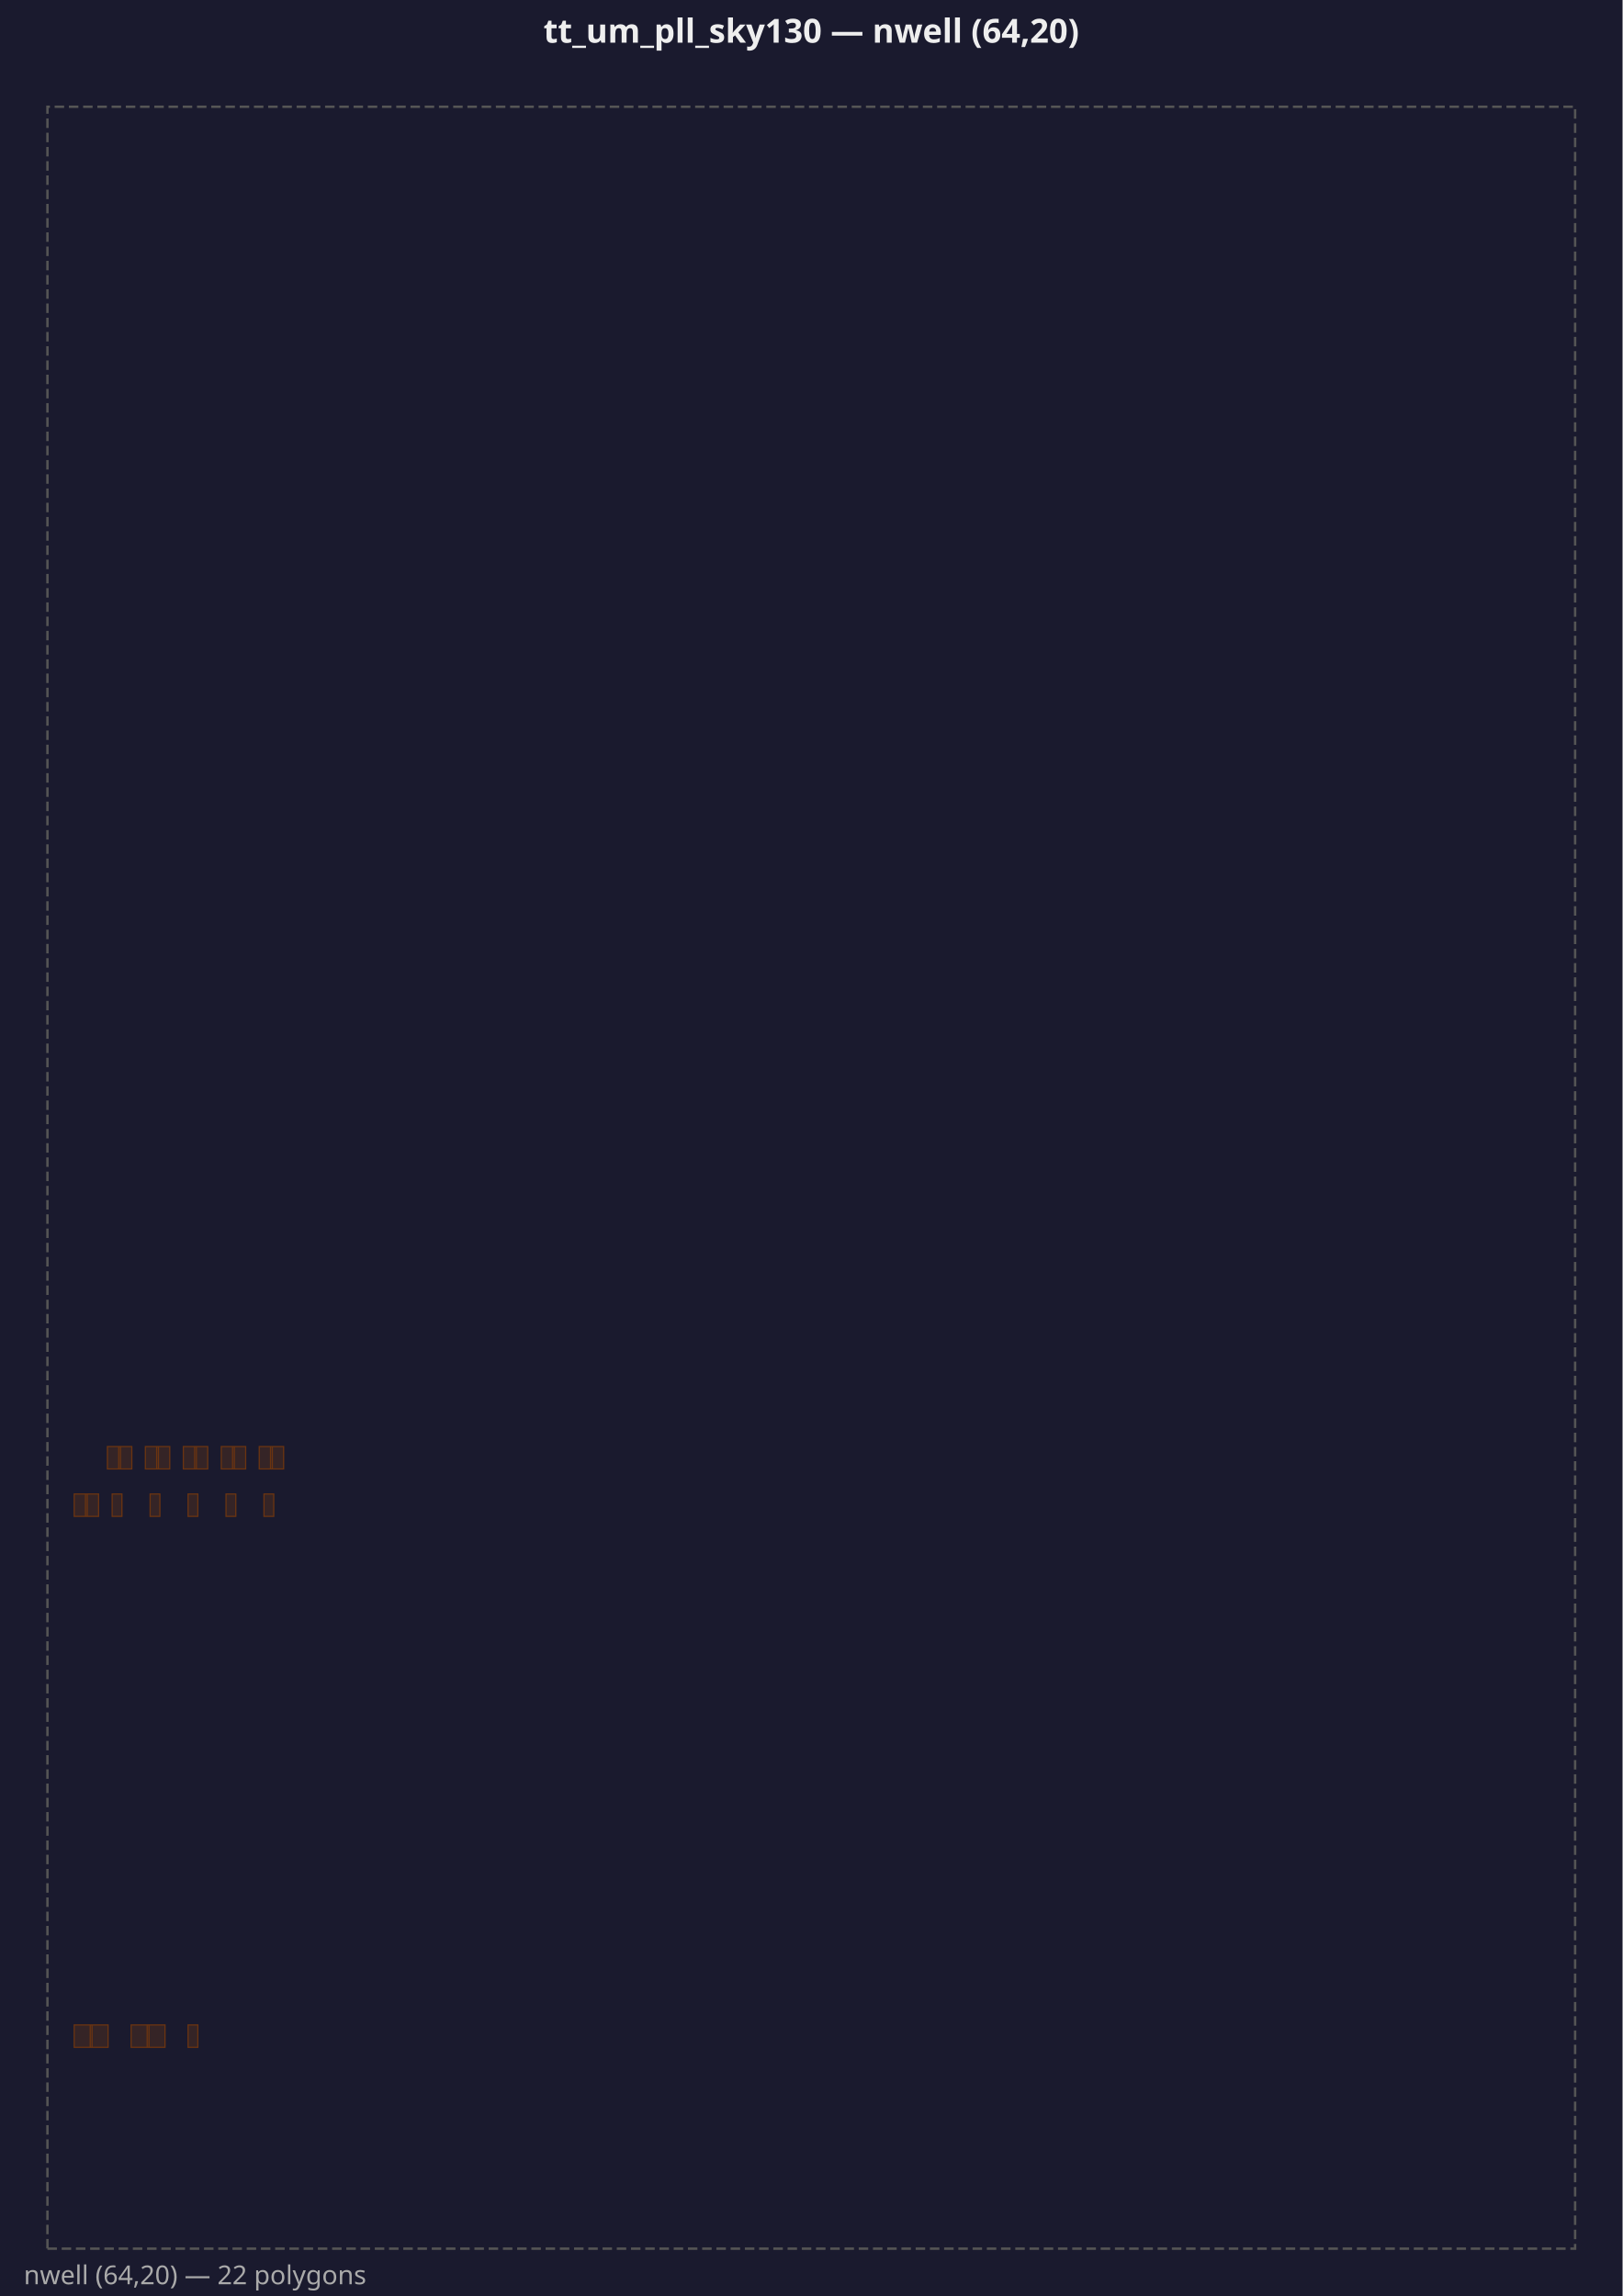
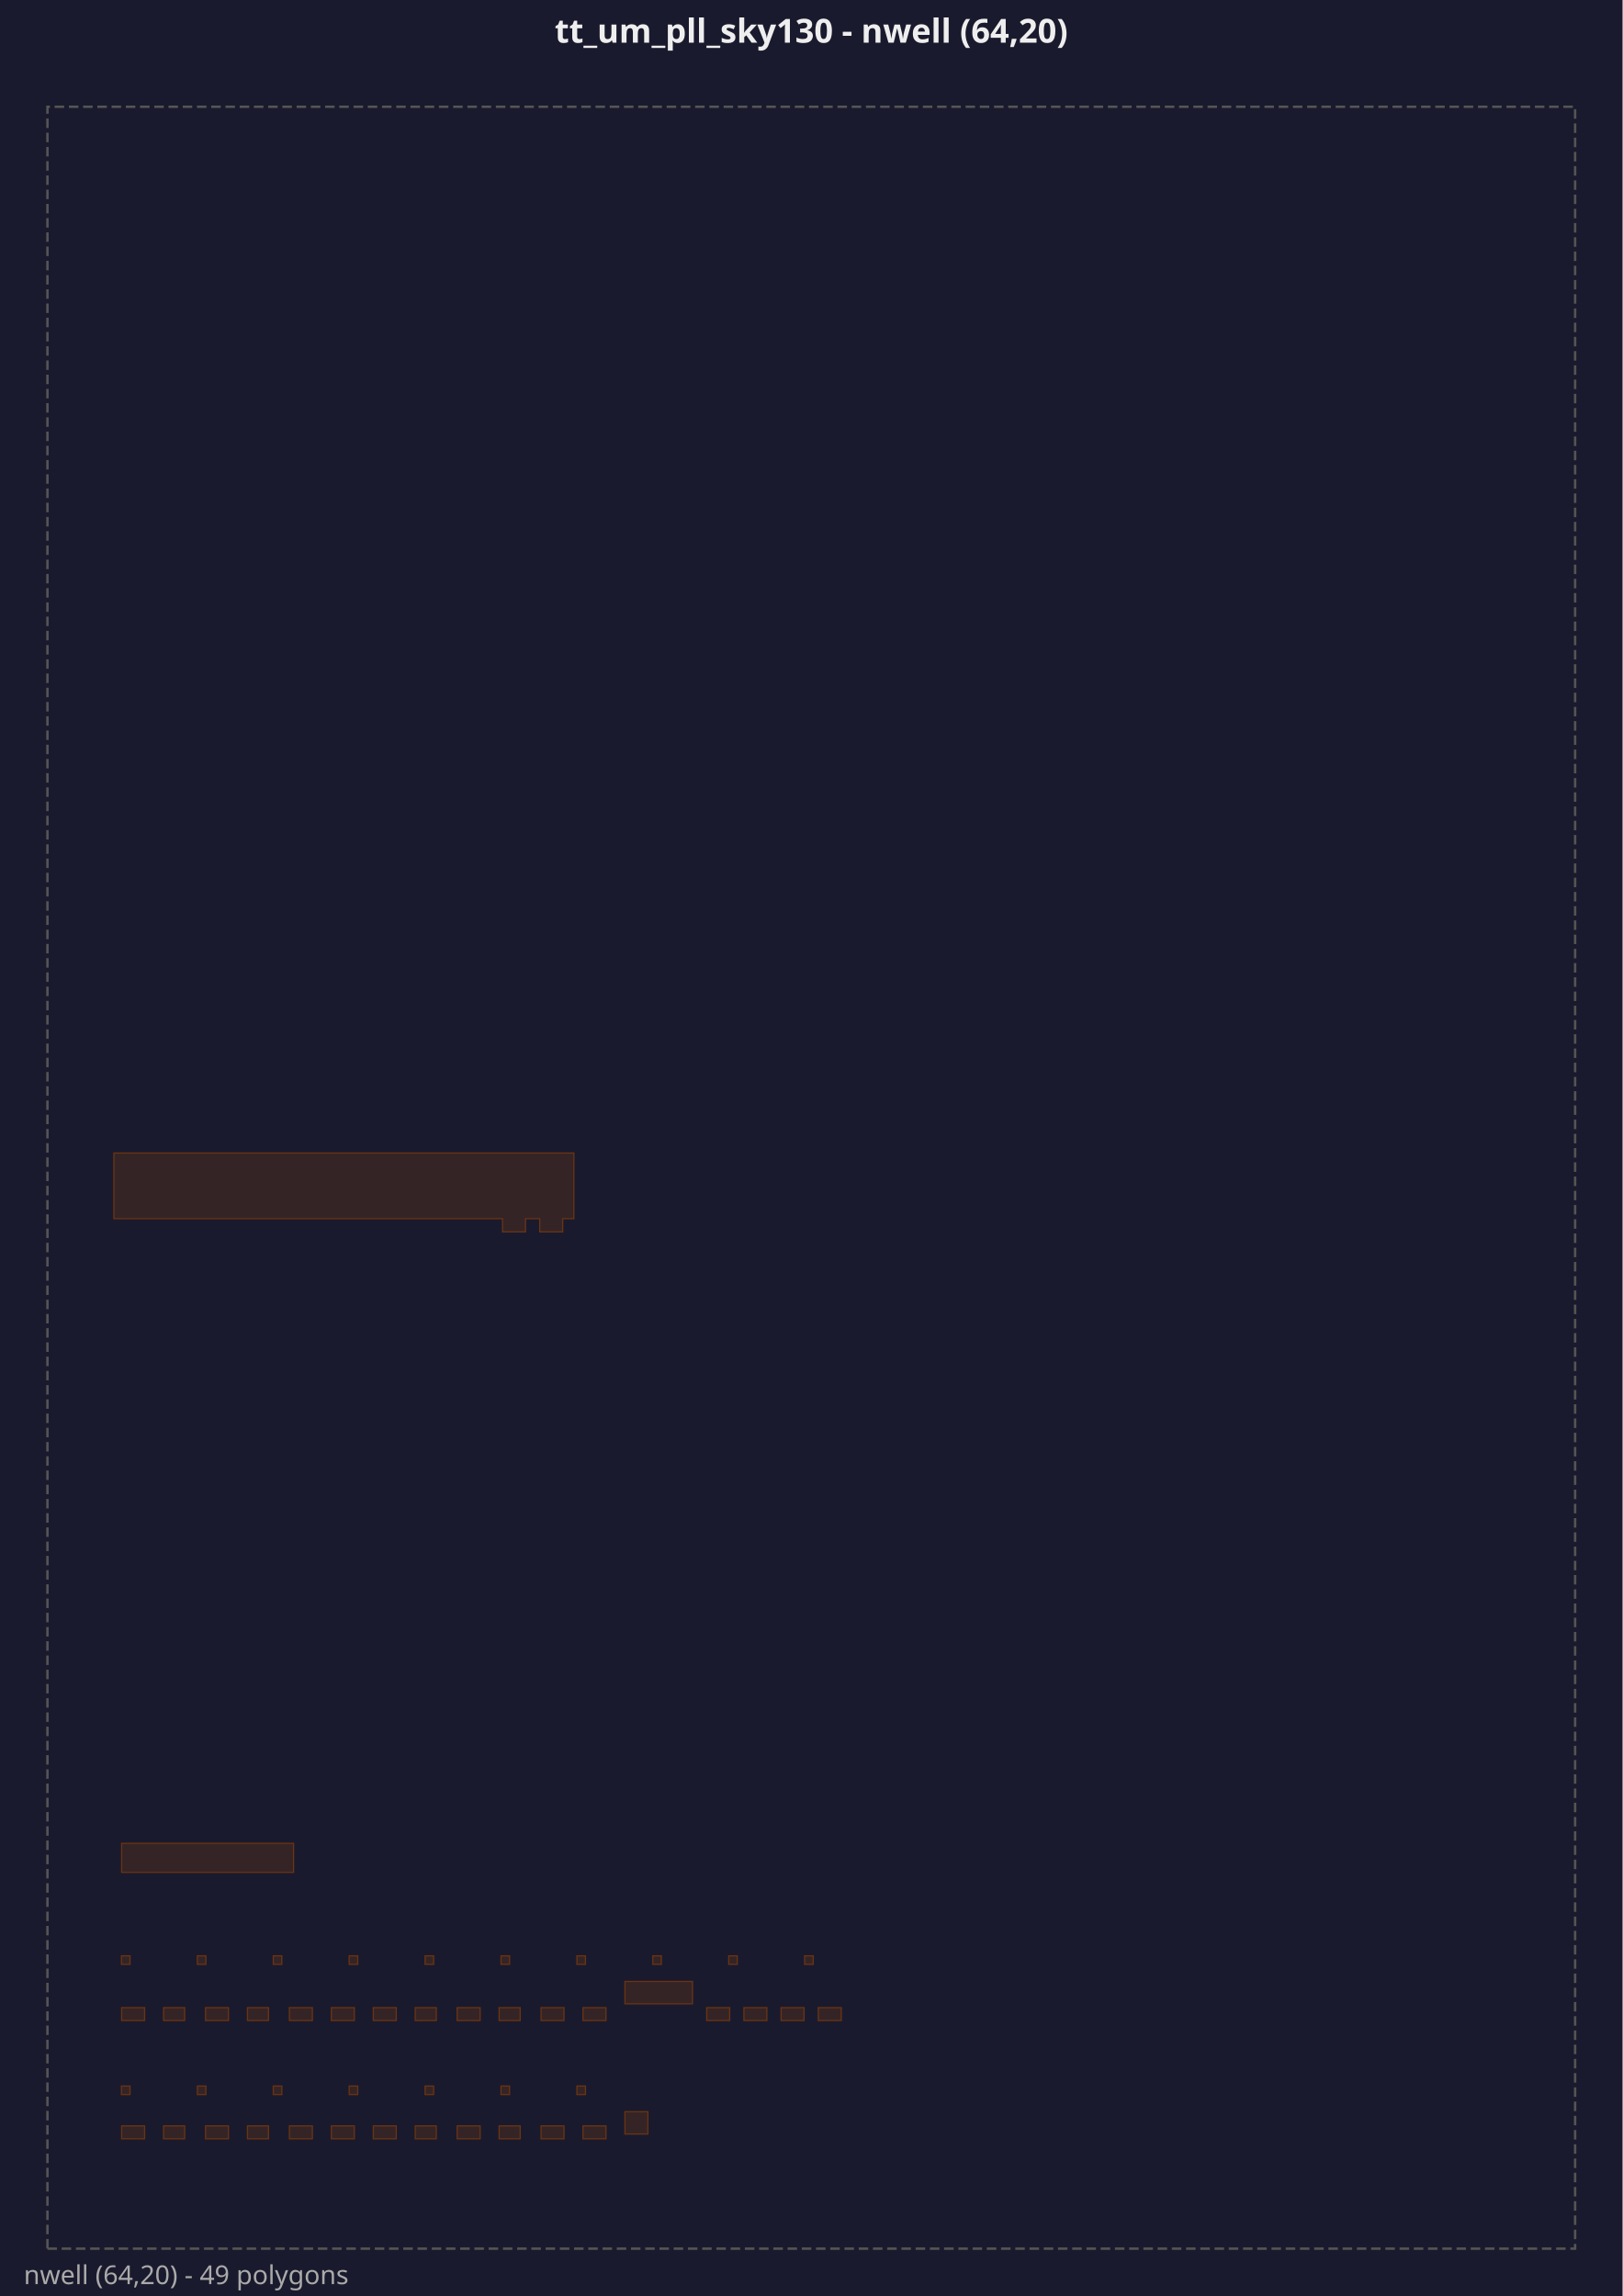
<svg xmlns="http://www.w3.org/2000/svg" width="684.0" height="968.0" viewBox="0 0 684.0 968.0">
  <rect width="100%" height="100%" fill="#1a1a2e" />
-   <text x="342.0" y="18" font-family="sans-serif" font-size="14" fill="#eee" text-anchor="middle" font-weight="bold">tt_um_pll_sky130 — nwell (64,20)</text>
+   <text x="342.0" y="18" font-family="sans-serif" font-size="14" fill="#eee" text-anchor="middle" font-weight="bold">tt_um_pll_sky130 - nwell (64,20)</text>
  <g transform="translate(0, 25)">
    <path d="M 20.00,923.04 L 664.00,923.04 L 664.00,20.00 L 20.00,20.00 Z" fill="none" stroke="#555555" stroke-width="1" stroke-dasharray="4,2" />
-     <path d="M 31.28,838.16 L 38.80,838.16 L 38.80,828.72 L 31.28,828.72 Z M 38.04,838.16 L 45.56,838.16 L 45.56,828.72 L 38.04,828.72 Z M 55.28,838.16 L 62.80,838.16 L 62.80,828.72 L 55.28,828.72 Z M 62.04,838.16 L 69.56,838.16 L 69.56,828.72 L 62.04,828.72 Z M 79.28,838.16 L 83.40,838.16 L 83.40,828.72 L 79.28,828.72 Z M 31.28,614.31 L 36.80,614.31 L 36.80,604.87 L 31.28,604.87 Z M 36.04,614.31 L 41.56,614.31 L 41.56,604.87 L 36.04,604.87 Z M 45.28,594.31 L 50.80,594.31 L 50.80,584.87 L 45.28,584.87 Z M 50.04,594.31 L 55.56,594.31 L 55.56,584.87 L 50.04,584.87 Z M 47.28,614.31 L 51.40,614.31 L 51.40,604.87 L 47.28,604.87 Z M 61.28,594.31 L 66.80,594.31 L 66.80,584.87 L 61.28,584.87 Z M 66.04,594.31 L 71.56,594.31 L 71.56,584.87 L 66.04,584.87 Z M 63.28,614.31 L 67.40,614.31 L 67.40,604.87 L 63.28,604.87 Z M 77.28,594.31 L 82.80,594.31 L 82.80,584.87 L 77.28,584.87 Z M 82.04,594.31 L 87.56,594.31 L 87.56,584.87 L 82.04,584.87 Z M 79.28,614.31 L 83.40,614.31 L 83.40,604.87 L 79.28,604.87 Z M 93.28,594.31 L 98.80,594.31 L 98.80,584.87 L 93.28,584.87 Z M 98.04,594.31 L 103.56,594.31 L 103.56,584.87 L 98.04,584.87 Z M 95.28,614.31 L 99.40,614.31 L 99.40,604.87 L 95.28,604.87 Z M 109.28,594.31 L 114.80,594.31 L 114.80,584.87 L 109.28,584.87 Z M 114.04,594.31 L 119.56,594.31 L 119.56,584.87 L 114.04,584.87 Z M 111.28,614.31 L 115.40,614.31 L 115.40,604.87 L 111.28,604.87 Z" fill="#8B4513" fill-opacity="0.25" stroke="#6b3410" stroke-width="0.5" />
-     <text x="10" y="938.04" font-family="sans-serif" font-size="11" fill="#aaaaaa">nwell (64,20) — 22 polygons</text>
+     <path d="M 237.20,488.80 L 241.92,488.80 L 241.92,461.12 L 48.00,461.12 L 48.00,488.80 L 211.84,488.80 L 211.84,494.36 L 221.52,494.36 L 221.52,488.80 L 227.52,488.80 L 227.52,494.36 L 237.20,494.36 Z M 123.76,752.16 L 51.28,752.16 L 51.28,764.40 L 123.76,764.40 Z M 86.80,799.58 L 83.20,799.58 L 83.20,803.18 L 86.80,803.18 Z M 214.80,799.58 L 211.20,799.58 L 211.20,803.18 L 214.80,803.18 Z M 246.80,799.58 L 243.20,799.58 L 243.20,803.18 L 246.80,803.18 Z M 278.80,799.58 L 275.20,799.58 L 275.20,803.18 L 278.80,803.18 Z M 310.80,799.58 L 307.20,799.58 L 307.20,803.18 L 310.80,803.18 Z M 342.80,799.58 L 339.20,799.58 L 339.20,803.18 L 342.80,803.18 Z M 182.80,799.58 L 179.20,799.58 L 179.20,803.18 L 182.80,803.18 Z M 150.80,799.58 L 147.20,799.58 L 147.20,803.18 L 150.80,803.18 Z M 118.80,799.58 L 115.20,799.58 L 115.20,803.18 L 118.80,803.18 Z M 54.80,799.58 L 51.20,799.58 L 51.20,803.18 L 54.80,803.18 Z M 263.44,819.82 L 291.92,819.82 L 291.92,810.38 L 263.44,810.38 Z M 344.96,826.86 L 354.64,826.86 L 354.64,821.42 L 344.96,821.42 Z M 104.32,826.86 L 113.20,826.86 L 113.20,821.42 L 104.32,821.42 Z M 68.96,826.86 L 77.84,826.86 L 77.84,821.42 L 68.96,821.42 Z M 338.96,821.42 L 329.28,821.42 L 329.28,826.86 L 338.96,826.86 Z M 323.28,821.42 L 313.60,821.42 L 313.60,826.86 L 323.28,826.86 Z M 307.60,821.42 L 297.92,821.42 L 297.92,826.86 L 307.60,826.86 Z M 255.44,821.42 L 245.76,821.42 L 245.76,826.86 L 255.44,826.86 Z M 237.76,821.42 L 228.08,821.42 L 228.08,826.86 L 237.76,826.86 Z M 219.28,821.42 L 210.40,821.42 L 210.40,826.86 L 219.28,826.86 Z M 202.40,821.42 L 192.72,821.42 L 192.72,826.86 L 202.40,826.86 Z M 167.04,821.42 L 157.36,821.42 L 157.36,826.86 L 167.04,826.86 Z M 51.28,826.86 L 60.96,826.86 L 60.96,821.42 L 51.28,821.42 Z M 86.64,826.86 L 96.32,826.86 L 96.32,821.42 L 86.64,821.42 Z M 122.00,826.86 L 131.68,826.86 L 131.68,821.42 L 122.00,821.42 Z M 139.68,826.86 L 149.36,826.86 L 149.36,821.42 L 139.68,821.42 Z M 175.04,826.86 L 183.92,826.86 L 183.92,821.42 L 175.04,821.42 Z M 54.80,854.48 L 51.20,854.48 L 51.20,858.08 L 54.80,858.08 Z M 86.80,854.48 L 83.20,854.48 L 83.20,858.08 L 86.80,858.08 Z M 118.80,854.48 L 115.20,854.48 L 115.20,858.08 L 118.80,858.08 Z M 150.80,854.48 L 147.20,854.48 L 147.20,858.08 L 150.80,858.08 Z M 182.80,854.48 L 179.20,854.48 L 179.20,858.08 L 182.80,858.08 Z M 214.80,854.48 L 211.20,854.48 L 211.20,858.08 L 214.80,858.08 Z M 246.80,854.48 L 243.20,854.48 L 243.20,858.08 L 246.80,858.08 Z M 273.12,865.28 L 263.44,865.28 L 263.44,874.72 L 273.12,874.72 Z M 86.64,876.72 L 96.32,876.72 L 96.32,871.28 L 86.64,871.28 Z M 255.44,871.28 L 245.76,871.28 L 245.76,876.72 L 255.44,876.72 Z M 237.76,871.28 L 228.08,871.28 L 228.08,876.72 L 237.76,876.72 Z M 219.28,871.28 L 210.40,871.28 L 210.40,876.72 L 219.28,876.72 Z M 68.96,876.72 L 77.84,876.72 L 77.84,871.28 L 68.96,871.28 Z M 104.32,876.72 L 113.20,876.72 L 113.20,871.28 L 104.32,871.28 Z M 51.28,876.72 L 60.96,876.72 L 60.96,871.28 L 51.28,871.28 Z M 202.40,871.28 L 192.72,871.28 L 192.72,876.72 L 202.40,876.72 Z M 122.00,876.72 L 131.68,876.72 L 131.68,871.28 L 122.00,871.28 Z M 139.68,876.72 L 149.36,876.72 L 149.36,871.28 L 139.68,871.28 Z M 175.04,876.72 L 183.92,876.72 L 183.92,871.28 L 175.04,871.28 Z M 157.36,876.72 L 167.04,876.72 L 167.04,871.28 L 157.36,871.28 Z" fill="#8B4513" fill-opacity="0.25" stroke="#6b3410" stroke-width="0.5" />
+     <text x="10" y="938" font-family="sans-serif" font-size="11" fill="#aaaaaa">nwell (64,20) - 49 polygons</text>
  </g>
</svg>
